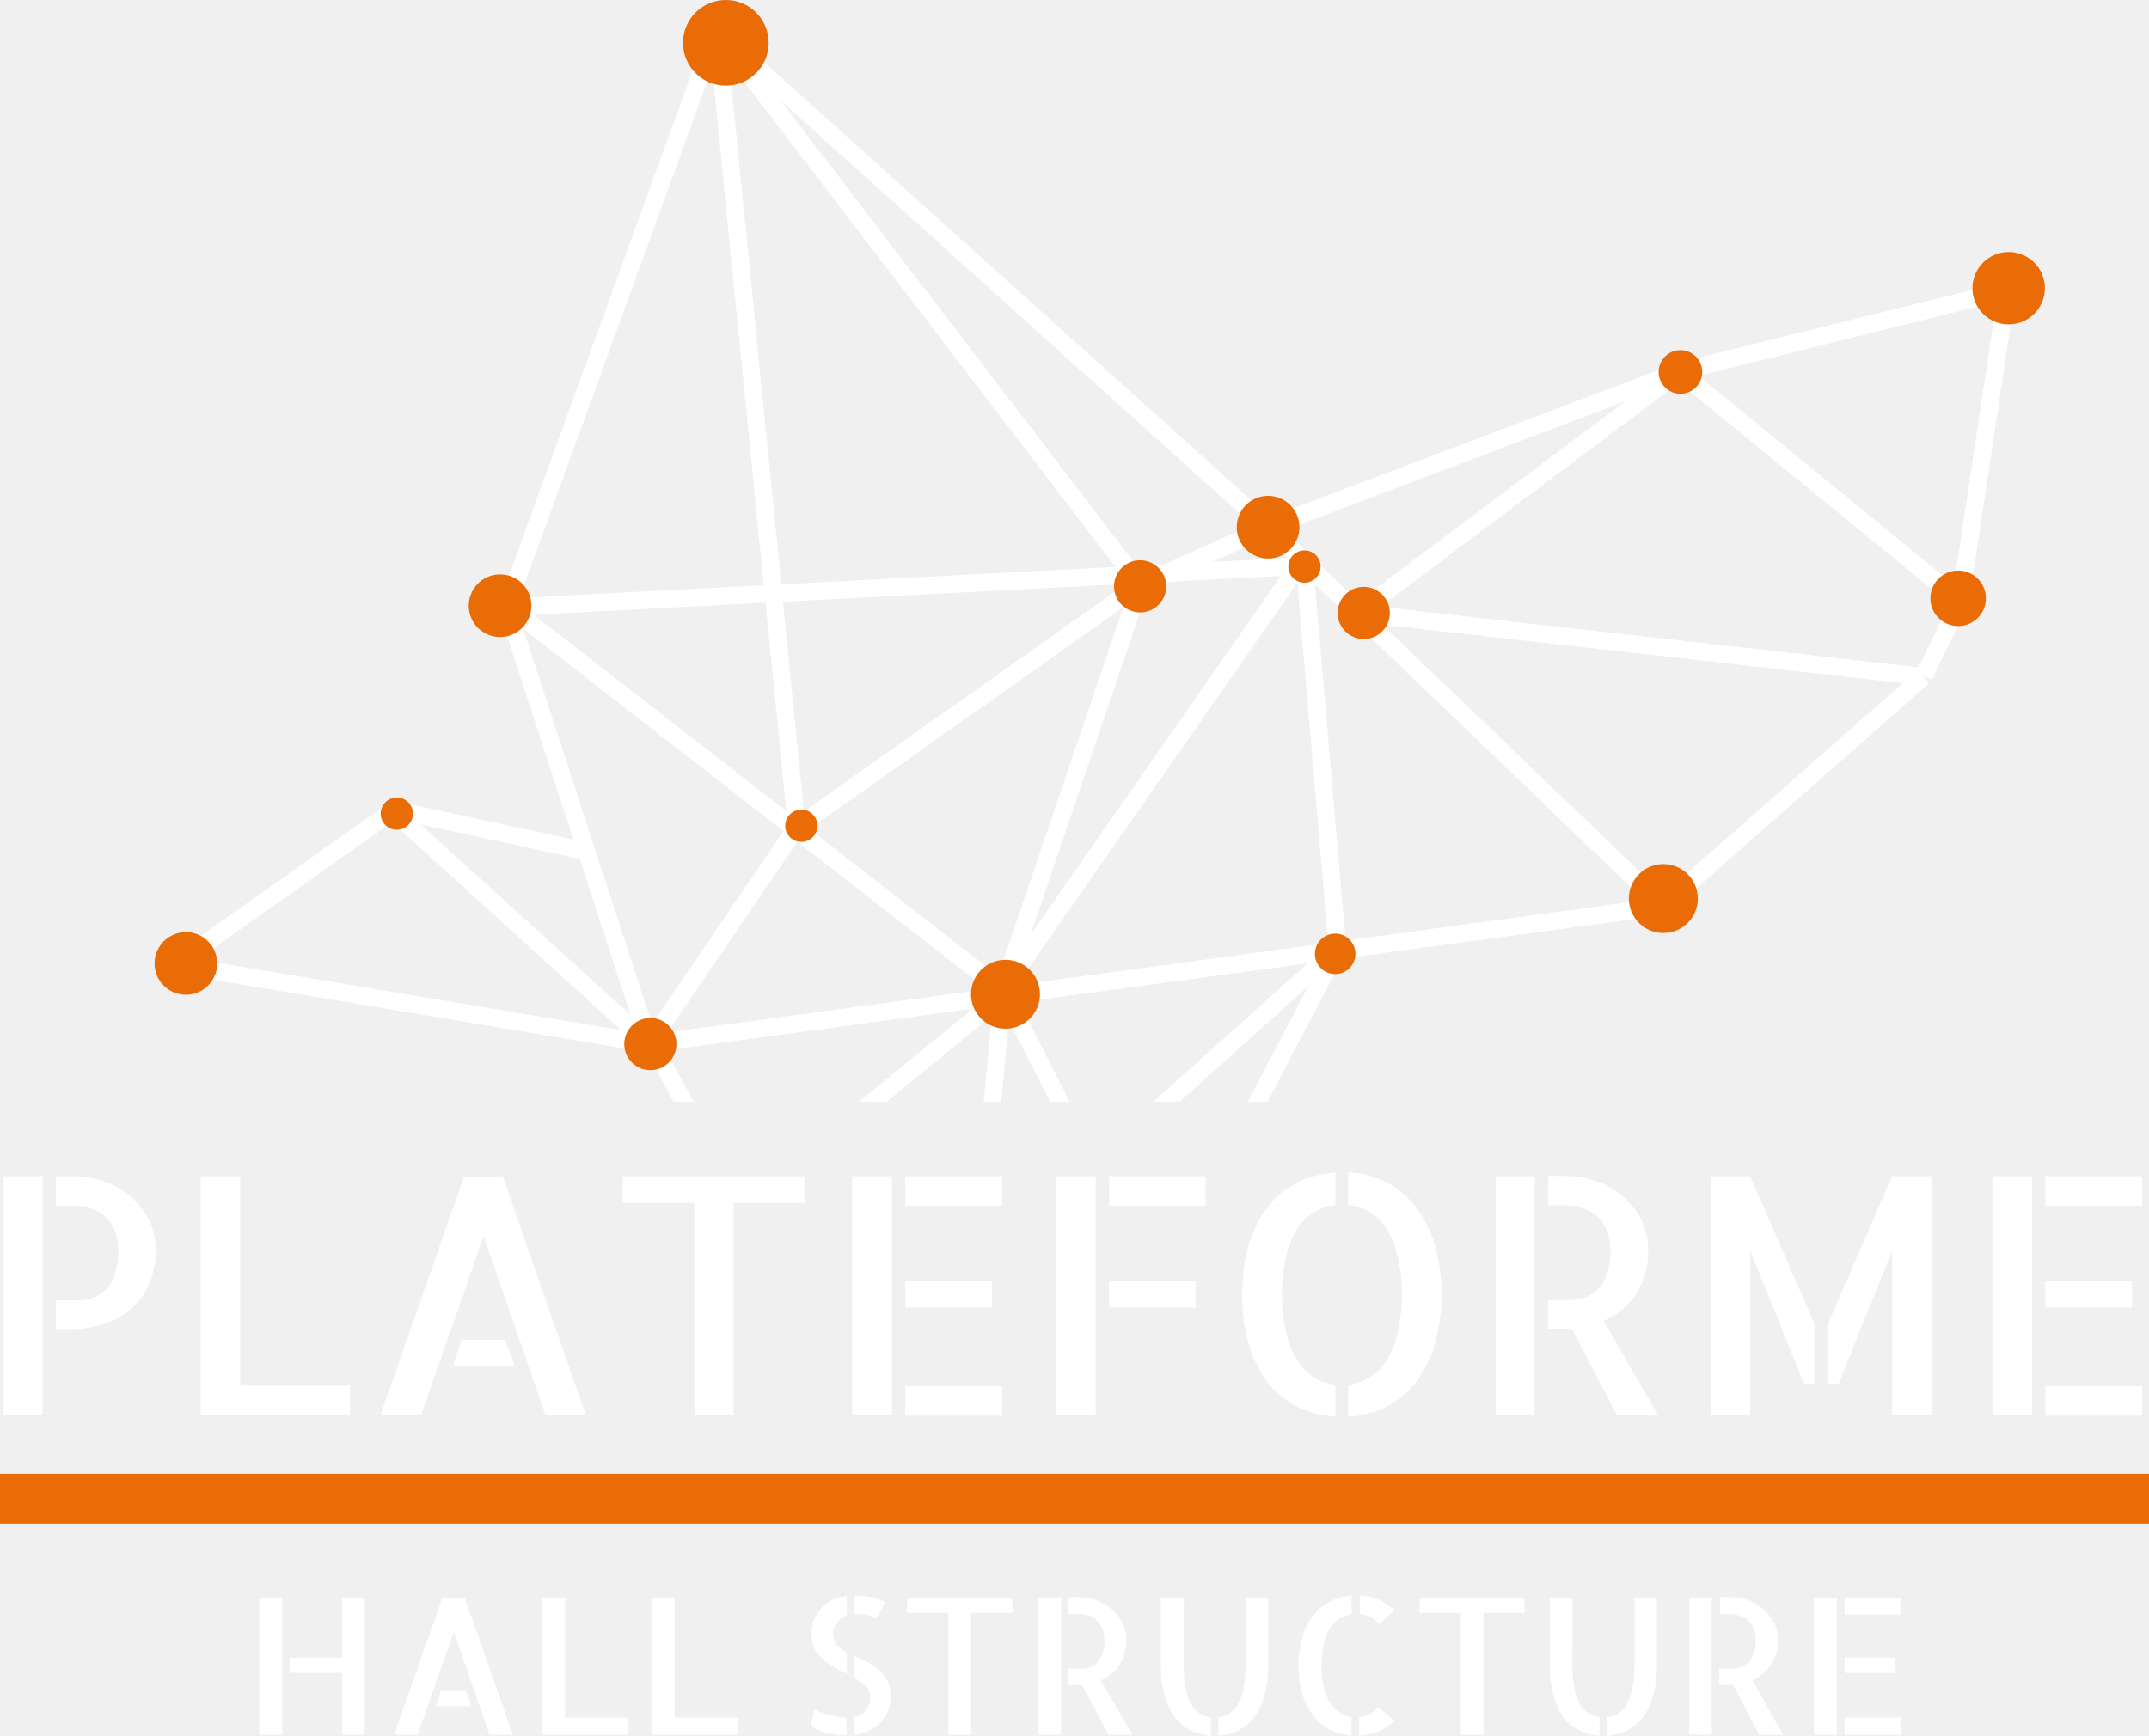
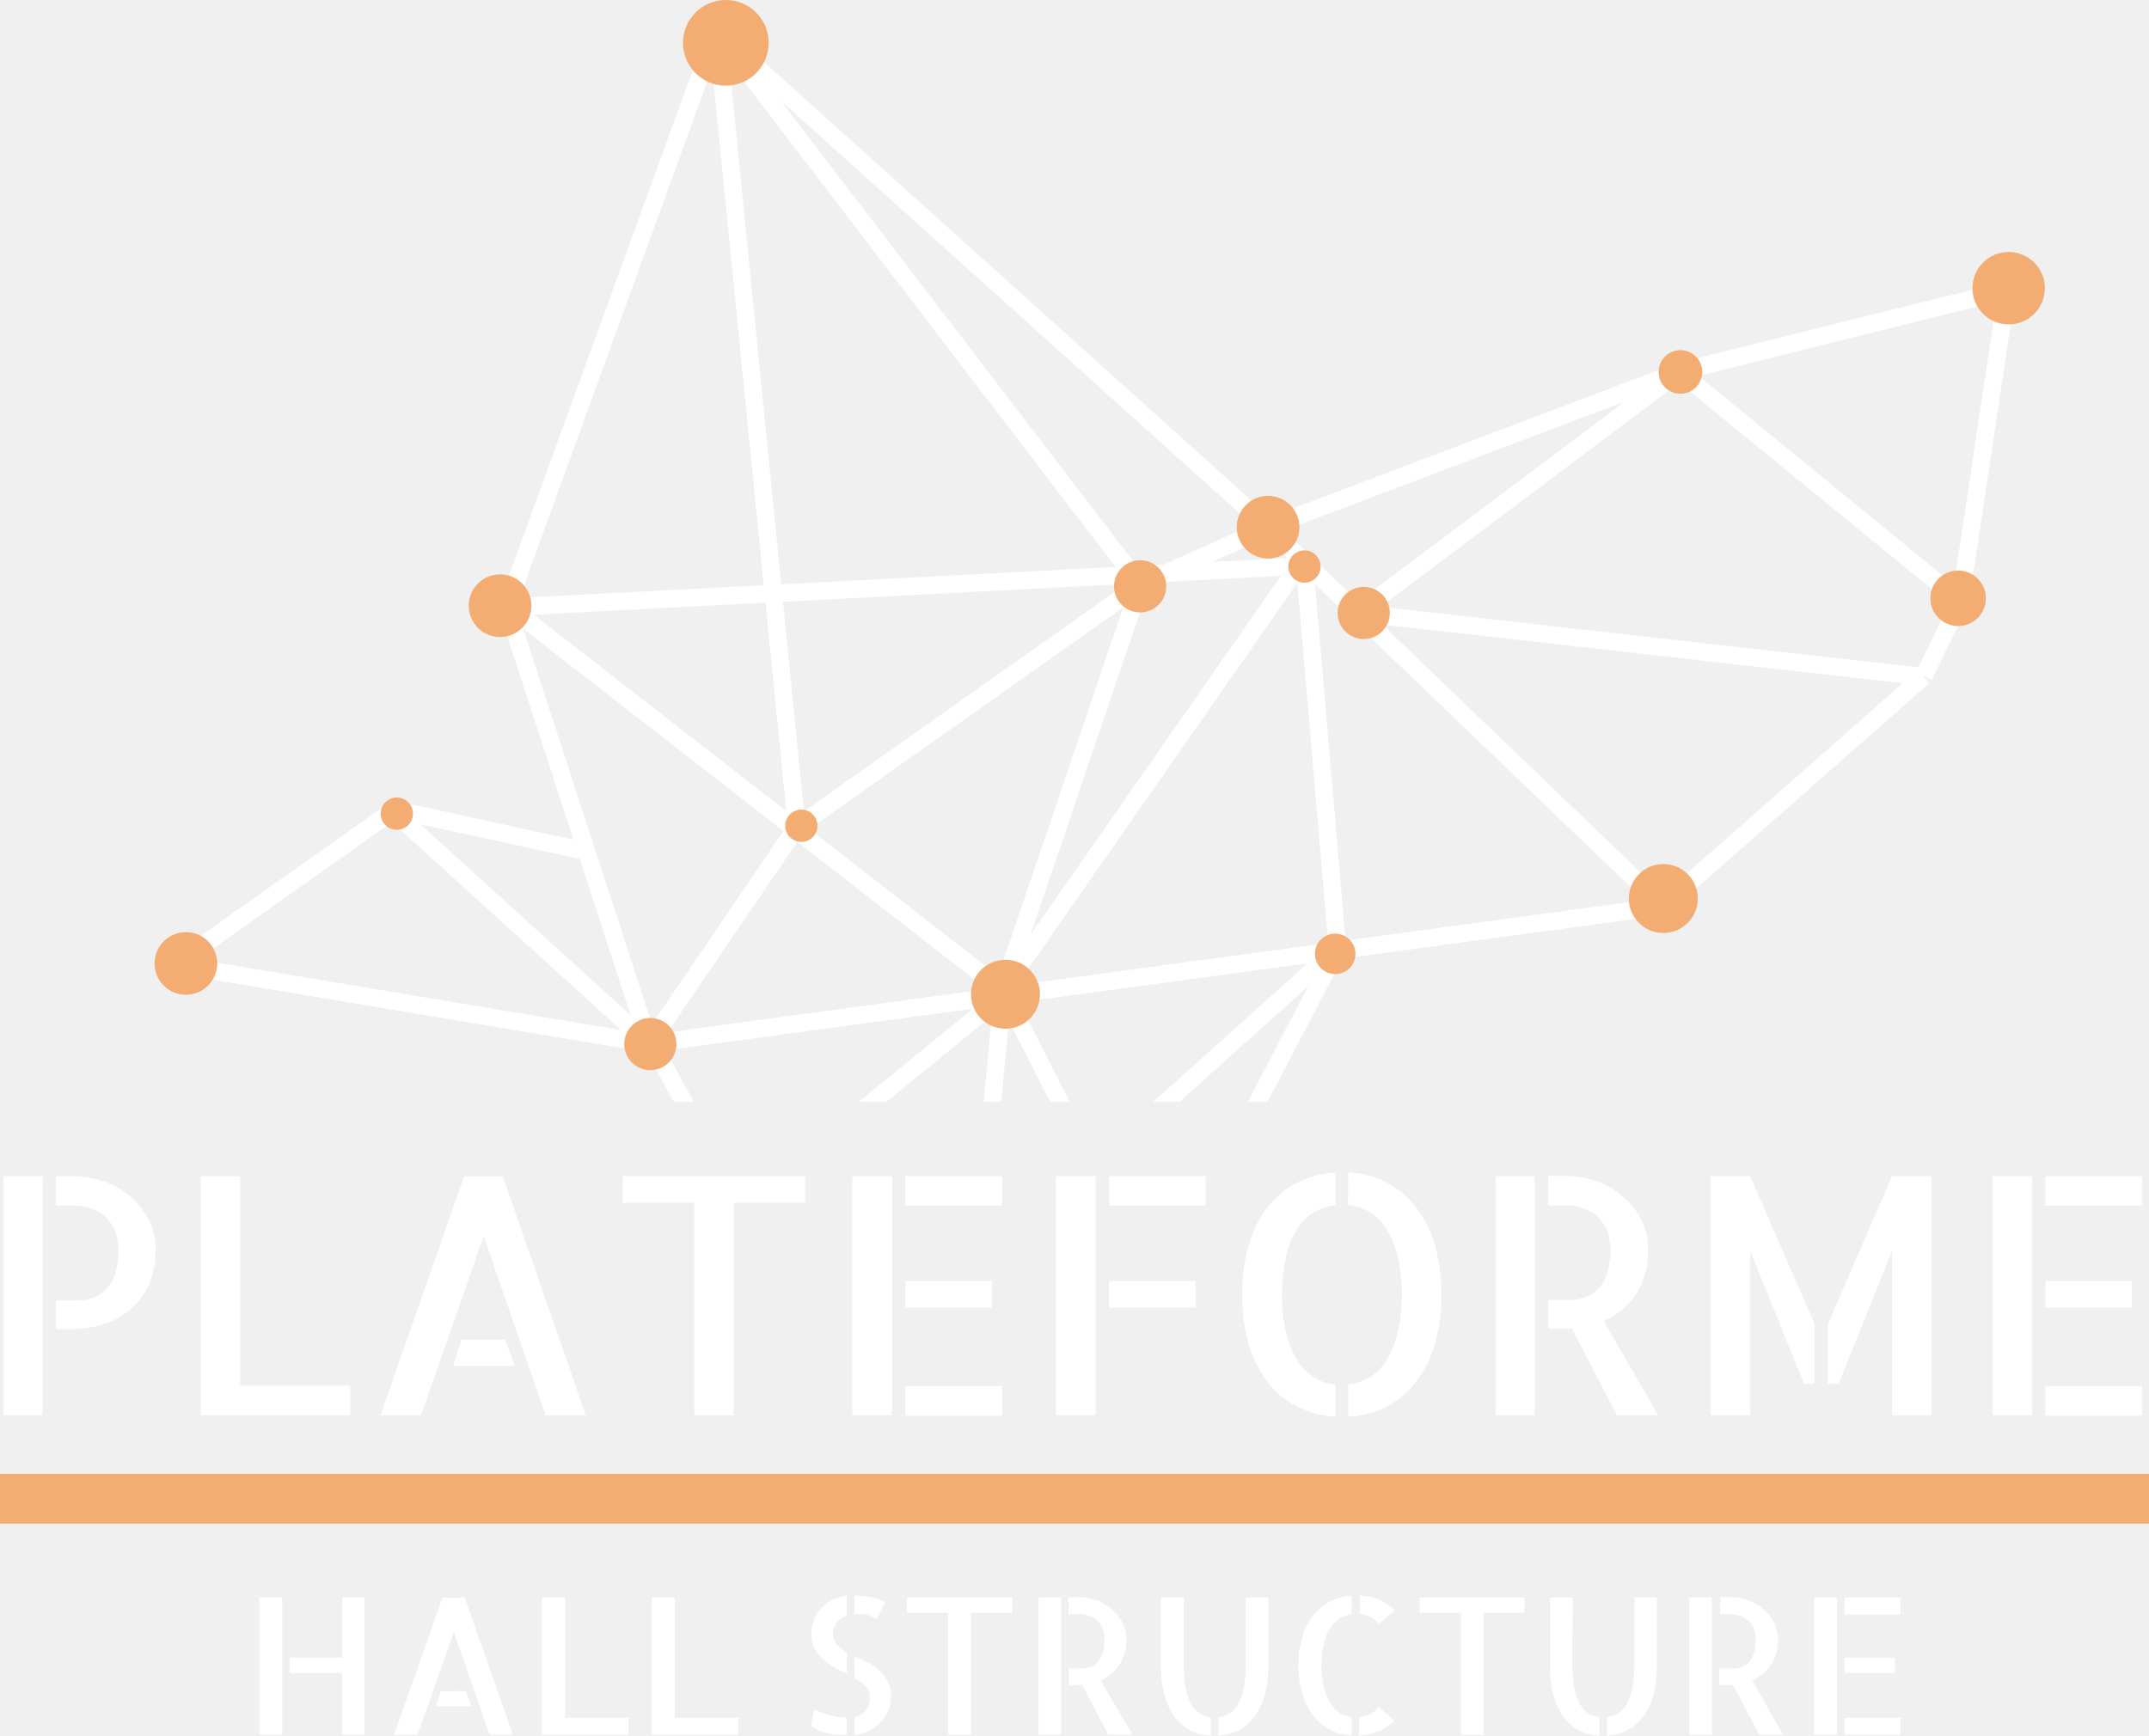
<svg xmlns="http://www.w3.org/2000/svg" viewBox="0 0 246.24 198.91">
  <defs>
-     <style>.cls-1,.cls-5{fill:none;}.cls-2{fill:#fff;}.cls-3{fill:#ea6c06;}.cls-4{clip-path:url(#clip-path);}.cls-5{stroke:#fff;stroke-miterlimit:10;stroke-width:2px;}</style>
+     <style>.cls-1,.cls-5{fill:none;}.cls-2{fill:#fff;}.cls-3{fill:#f3ac72;}.cls-4{clip-path:url(#clip-path);}.cls-5{stroke:#fff;stroke-miterlimit:10;stroke-width:2px;}</style>
    <clipPath id="clip-path" transform="translate(0 -16.45)">
      <rect class="cls-1" x="0.86" width="258.02" height="142.73" />
    </clipPath>
  </defs>
  <g id="Calque_2" data-name="Calque 2">
    <g id="Calque_1-2" data-name="Calque 1">
      <path class="cls-2" d="M.4,151.25H4.87v27.41H.4Zm7.89,0a11.17,11.17,0,0,1,3.46.55,9.47,9.47,0,0,1,3.07,1.68A8.82,8.82,0,0,1,17,156.17a7.48,7.48,0,0,1,.84,3.56,9.7,9.7,0,0,1-.71,3.77,8,8,0,0,1-2,2.85,8.77,8.77,0,0,1-3.05,1.78,11.75,11.75,0,0,1-3.94.64H6.39v-3.28H9a4.85,4.85,0,0,0,1.62-.28,4.09,4.09,0,0,0,1.47-.91,4.5,4.5,0,0,0,1.07-1.76,8.21,8.21,0,0,0,.41-2.81,7.85,7.85,0,0,0-.18-1.55,4.56,4.56,0,0,0-.76-1.67A4.62,4.62,0,0,0,11,155.17a6,6,0,0,0-2.75-.54H6.39v-3.38Z" transform="translate(0 -16.45)" />
      <path class="cls-2" d="M27.52,151.25v24H40.13v3.39H23V151.25Z" transform="translate(0 -16.45)" />
      <path class="cls-2" d="M67.13,178.66H62.52l-7.1-20.53-7.18,20.53H43.59l9.59-27.38h4.43ZM57.87,170,59,173h-7.1l1-3Z" transform="translate(0 -16.45)" />
      <path class="cls-2" d="M92.24,151.25v3.05H84.06v24.36h-4.5V154.3H71.37v-3.05Z" transform="translate(0 -16.45)" />
      <path class="cls-2" d="M97.67,151.25h4.54v27.41H97.67Zm17.15,0v3.38H103.73v-3.38Zm-1.16,15.06h-9.93v-3.05h9.93Zm-9.93,9h11.09v3.39H103.73Z" transform="translate(0 -16.45)" />
      <path class="cls-2" d="M121,151.25h4.54v27.41H121Zm17.15,0v3.38H127.09v-3.38ZM137,166.31h-9.93v-3.05H137Z" transform="translate(0 -16.45)" />
      <path class="cls-2" d="M142.34,164.82a19.73,19.73,0,0,1,.8-5.86,13,13,0,0,1,2.23-4.31,10,10,0,0,1,3.39-2.72,11.35,11.35,0,0,1,4.26-1.09v3.72a6.24,6.24,0,0,0-2.38.78,5.71,5.71,0,0,0-1.94,1.86,10.25,10.25,0,0,0-1.3,3.12,19.82,19.82,0,0,0,0,9,10.21,10.21,0,0,0,1.32,3.14,5.93,5.93,0,0,0,1.95,1.92,5.65,5.65,0,0,0,2.35.76v3.68a11.21,11.21,0,0,1-4.24-1.09,9.81,9.81,0,0,1-3.41-2.72,12.83,12.83,0,0,1-2.23-4.33A19.86,19.86,0,0,1,142.34,164.82Zm12.16-14a10.46,10.46,0,0,1,4.23,1.08,10,10,0,0,1,3.38,2.73,13.43,13.43,0,0,1,2.25,4.31,21.42,21.42,0,0,1,0,11.74,13.23,13.23,0,0,1-2.25,4.33,9.86,9.86,0,0,1-3.37,2.72,11,11,0,0,1-4.24,1.09v-3.68a6,6,0,0,0,2.38-.8,5.81,5.81,0,0,0,1.94-1.89,10.53,10.53,0,0,0,1.3-3.13,19.9,19.9,0,0,0,0-9,10,10,0,0,0-1.32-3.12,6.17,6.17,0,0,0-2-1.9,5.65,5.65,0,0,0-2.35-.76Z" transform="translate(0 -16.45)" />
      <path class="cls-2" d="M171.39,151.25h4.46v27.41h-4.46ZM190,178.66h-4.72l-5.17-9.93a1.1,1.1,0,0,0-.25,0l-.39,0h-2.08v-3.28h2.53a5,5,0,0,0,1.64-.28,4,4,0,0,0,1.48-.91,4.4,4.4,0,0,0,1.08-1.76,8.47,8.47,0,0,0,.41-2.81,7.85,7.85,0,0,0-.18-1.55,4.44,4.44,0,0,0-2.39-3,6,6,0,0,0-2.75-.54h-1.82v-3.38h1.9a11.17,11.17,0,0,1,3.46.55,9.32,9.32,0,0,1,3.06,1.68,8.7,8.7,0,0,1,2.2,2.69,7.48,7.48,0,0,1,.84,3.56,9,9,0,0,1-1.38,5.06,8.32,8.32,0,0,1-3.72,3.08Z" transform="translate(0 -16.45)" />
      <path class="cls-2" d="M196,151.25h4.54l7.37,16.92v6.88h-1.19l-6.18-15.25v18.86H196Zm20.8,0h4.53v27.41h-4.53V159.8l-6.14,15.25h-1.23v-6.81Z" transform="translate(0 -16.45)" />
      <path class="cls-2" d="M228.3,151.25h4.54v27.41H228.3Zm17.15,0v3.38H234.36v-3.38Zm-1.16,15.06h-9.93v-3.05h9.93Zm-9.93,9h11.09v3.39H234.36Z" transform="translate(0 -16.45)" />
      <rect class="cls-3" y="168.91" width="246.24" height="5.71" />
      <path class="cls-2" d="M29.72,199.55h2.62v15.71H29.72Zm12.06,0v15.71H39.2v-7.08h-6v-1.75h6v-6.88Z" transform="translate(0 -16.45)" />
      <path class="cls-2" d="M58.77,215.26H56.1L52,203.49l-4.15,11.77H45.16l5.54-15.69h2.56Zm-5.36-5L54,212H49.93l.6-1.73Z" transform="translate(0 -16.45)" />
      <path class="cls-2" d="M64.75,199.55v13.77H72v1.94H62.12V199.55Z" transform="translate(0 -16.45)" />
      <path class="cls-2" d="M77.31,199.55v13.77H84.6v1.94H74.68V199.55Z" transform="translate(0 -16.45)" />
      <path class="cls-2" d="M93.33,212.38a3.67,3.67,0,0,0,.76.33q.47.16,1,.3a8.79,8.79,0,0,0,1,.22,5.11,5.11,0,0,0,.92.09H97v2h0a9.63,9.63,0,0,1-1.06-.05,7.13,7.13,0,0,1-1.11-.18,5.27,5.27,0,0,1-1.06-.35,3.15,3.15,0,0,1-.87-.55Zm-.35-8.7a4.13,4.13,0,0,1,.33-1.68,4.06,4.06,0,0,1,.87-1.31,3.94,3.94,0,0,1,1.29-.9,5.83,5.83,0,0,1,1.56-.44v2.24a2.4,2.4,0,0,0-1.14.82,2,2,0,0,0,0,2.53,4.37,4.37,0,0,0,1.14.9v2.43c-.48-.23-1-.48-1.42-.74a6.06,6.06,0,0,1-1.29-.93,4.44,4.44,0,0,1-1-1.23A3.54,3.54,0,0,1,93,203.68Zm7.42-1.7a1.51,1.51,0,0,1-.26-.15,1.91,1.91,0,0,0-.43-.21,5.15,5.15,0,0,0-.71-.16,6.23,6.23,0,0,0-1.09,0v-2.15a11.59,11.59,0,0,1,1.92.2,4.35,4.35,0,0,1,1.58.57c-.08.18-.18.39-.3.61s-.22.42-.32.61-.19.36-.26.48A1.48,1.48,0,0,1,100.4,202Zm-2.49,4.28,1.45.68a6.51,6.51,0,0,1,1.34.89,4.3,4.3,0,0,1,1,1.27,4,4,0,0,1,.39,1.85,4.12,4.12,0,0,1-.29,1.5,4.38,4.38,0,0,1-.82,1.31,4.52,4.52,0,0,1-1.3,1,5.1,5.1,0,0,1-1.76.53v-2.05a2.13,2.13,0,0,0,1.76-2.32,1.67,1.67,0,0,0-.49-1.24,5.93,5.93,0,0,0-1.27-.91Z" transform="translate(0 -16.45)" />
      <path class="cls-2" d="M116,199.55v1.74h-4.73v14h-2.6v-14h-4.73v-1.74Z" transform="translate(0 -16.45)" />
      <path class="cls-2" d="M119,199.55h2.58v15.71H119Zm10.75,15.71H127l-3-5.69h-1.57v-1.88h1.47a2.81,2.81,0,0,0,.94-.16,2.26,2.26,0,0,0,.86-.52,2.57,2.57,0,0,0,.63-1,5,5,0,0,0,.23-1.61,3.84,3.84,0,0,0-.11-.89,2.44,2.44,0,0,0-.44-1,2.54,2.54,0,0,0-.93-.76,3.43,3.43,0,0,0-1.59-.31h-1.06v-1.94h1.1a6.29,6.29,0,0,1,2,.32,5.24,5.24,0,0,1,1.77,1,4.85,4.85,0,0,1,1.27,1.54,4.3,4.3,0,0,1,.49,2,5.14,5.14,0,0,1-.8,2.9,4.85,4.85,0,0,1-2.15,1.77Z" transform="translate(0 -16.45)" />
      <path class="cls-2" d="M135.63,207.07a15.59,15.59,0,0,0,.21,2.78,6.18,6.18,0,0,0,.62,1.88,3,3,0,0,0,1,1.1,3,3,0,0,0,1.28.43v2.11a6.11,6.11,0,0,1-2.37-.63,5.07,5.07,0,0,1-1.8-1.56,7.58,7.58,0,0,1-1.14-2.48,12.75,12.75,0,0,1-.41-3.37v-7.78h2.63Zm9.69-7.52v7.78a12.77,12.77,0,0,1-.4,3.37,7.8,7.8,0,0,1-1.15,2.48,5.24,5.24,0,0,1-1.8,1.56,6,6,0,0,1-2.37.63v-2.11a3.19,3.19,0,0,0,1.28-.44,2.88,2.88,0,0,0,1-1.08,6.3,6.3,0,0,0,.64-1.86,14.89,14.89,0,0,0,.22-2.81v-7.52Z" transform="translate(0 -16.45)" />
      <path class="cls-2" d="M148.79,207.33a11,11,0,0,1,.46-3.35,7.3,7.3,0,0,1,1.28-2.45,5.75,5.75,0,0,1,1.92-1.56,6.54,6.54,0,0,1,2.42-.66v2.13a3.73,3.73,0,0,0-1.33.48,3.53,3.53,0,0,0-1.1,1.08,5.75,5.75,0,0,0-.74,1.78,11.4,11.4,0,0,0,0,5.11,6,6,0,0,0,.74,1.79,3.67,3.67,0,0,0,1.11,1.11,3.44,3.44,0,0,0,1.32.47v2.08a6.15,6.15,0,0,1-2.42-.63,5.75,5.75,0,0,1-1.92-1.56,7.35,7.35,0,0,1-1.28-2.46A11.14,11.14,0,0,1,148.79,207.33Zm9.22-4.76a3.62,3.62,0,0,0-1-.83,3.34,3.34,0,0,0-1.21-.32v-2.11A6,6,0,0,1,159.8,201Zm-2.26,10.69a3.65,3.65,0,0,0,1.22-.35,3.16,3.16,0,0,0,1-.81l1.79,1.56a6.11,6.11,0,0,1-1.83,1.22,6.86,6.86,0,0,1-2.22.49Z" transform="translate(0 -16.45)" />
      <path class="cls-2" d="M174.68,199.55v1.74H170v14h-2.6v-14h-4.74v-1.74Z" transform="translate(0 -16.45)" />
      <path class="cls-2" d="M180.16,207.07a14.62,14.62,0,0,0,.22,2.78,6.18,6.18,0,0,0,.62,1.88,3,3,0,0,0,1,1.1,2.91,2.91,0,0,0,1.28.43v2.11a6.12,6.12,0,0,1-2.38-.63,5,5,0,0,1-1.79-1.56A7.58,7.58,0,0,1,178,210.7a12.35,12.35,0,0,1-.41-3.37v-7.78h2.62Zm9.7-7.52v7.78a12.75,12.75,0,0,1-.41,3.37,7.59,7.59,0,0,1-1.15,2.48,5.07,5.07,0,0,1-1.8,1.56,6,6,0,0,1-2.36.63v-2.11a3.25,3.25,0,0,0,1.28-.44,3,3,0,0,0,1-1.08,6.31,6.31,0,0,0,.63-1.86,14.8,14.8,0,0,0,.23-2.81v-7.52Z" transform="translate(0 -16.45)" />
      <path class="cls-2" d="M193.56,199.55h2.58v15.71h-2.58Zm10.75,15.71h-2.73l-3-5.69H197v-1.88h1.46a2.87,2.87,0,0,0,1-.16,2.34,2.34,0,0,0,.86-.52,2.56,2.56,0,0,0,.62-1,4.71,4.71,0,0,0,.24-1.61,4.48,4.48,0,0,0-.11-.89,2.59,2.59,0,0,0-.44-1,2.54,2.54,0,0,0-.93-.76,3.51,3.51,0,0,0-1.6-.31h-1v-1.94h1.1a6.29,6.29,0,0,1,2,.32,5.24,5.24,0,0,1,1.77,1,5,5,0,0,1,1.27,1.54,4.3,4.3,0,0,1,.48,2,5.14,5.14,0,0,1-.79,2.9,4.85,4.85,0,0,1-2.15,1.77Z" transform="translate(0 -16.45)" />
      <path class="cls-2" d="M207.86,199.55h2.62v15.71h-2.62Zm9.91,0v1.94h-6.41v-1.94Zm-.66,8.63h-5.75v-1.75h5.75Zm-5.75,5.14h6.41v1.94h-6.41Z" transform="translate(0 -16.45)" />
      <g class="cls-4">
        <line class="cls-5" x1="44.72" y1="92.7" x2="74.38" y2="119.62" />
        <line class="cls-5" x1="191.78" y1="103.71" x2="74.38" y2="119.62" />
        <line class="cls-5" x1="20.08" y1="110.55" x2="45.21" y2="92.78" />
        <line class="cls-5" x1="58.08" y1="69.55" x2="74.38" y2="119.62" />
        <line class="cls-5" x1="44.72" y1="92.7" x2="67.08" y2="97.55" />
        <line class="cls-5" x1="57.08" y1="68.55" x2="114.87" y2="113.49" />
        <line class="cls-5" x1="74.38" y1="119.62" x2="91.29" y2="94.81" />
        <line class="cls-5" x1="224.62" y1="68.9" x2="220.45" y2="77.48" />
        <line class="cls-5" x1="220.39" y1="77.55" x2="190.56" y2="103.84" />
        <line class="cls-5" x1="145.3" y1="60.42" x2="190.56" y2="103.84" />
        <line class="cls-5" x1="155.55" y1="70.26" x2="220.39" y2="77.55" />
        <line class="cls-5" x1="114.87" y1="113.49" x2="149.1" y2="64.4" />
        <line class="cls-5" x1="59.08" y1="69.55" x2="149.03" y2="64.88" />
        <line class="cls-5" x1="145.3" y1="60.42" x2="129.06" y2="67.75" />
        <line class="cls-5" x1="58.08" y1="69.55" x2="82.08" y2="3.55" />
        <line class="cls-5" x1="145.3" y1="60.42" x2="82.08" y2="3.55" />
        <line class="cls-5" x1="91.29" y1="94.81" x2="82.08" y2="2.55" />
        <line class="cls-5" x1="114.87" y1="113.49" x2="130.64" y2="67.01" />
        <line class="cls-5" x1="91.29" y1="94.81" x2="130.64" y2="67.01" />
        <line class="cls-5" x1="82.08" y1="3.55" x2="130.64" y2="67.01" />
        <line class="cls-5" x1="155.55" y1="70.26" x2="192.43" y2="42.58" />
        <line class="cls-5" x1="224.62" y1="68.9" x2="192.43" y2="42.58" />
        <line class="cls-5" x1="145.3" y1="60.42" x2="192.43" y2="42.58" />
        <line class="cls-5" x1="224.62" y1="68.9" x2="230" y2="33.07" />
        <line class="cls-5" x1="192.43" y1="42.58" x2="230.48" y2="33.14" />
        <line class="cls-5" x1="20.08" y1="110.55" x2="74.38" y2="119.62" />
        <line class="cls-5" x1="149.5" y1="64.95" x2="153.23" y2="108.5" />
        <line class="cls-5" x1="74.67" y1="119.57" x2="85.04" y2="138.48" />
        <line class="cls-5" x1="114.93" y1="114.08" x2="85.04" y2="138.48" />
        <line class="cls-5" x1="96.02" y1="129.33" x2="111.88" y2="145.8" />
        <line class="cls-5" x1="153.36" y1="108.59" x2="111.88" y2="145.8" />
        <line class="cls-5" x1="114.93" y1="113.47" x2="111.88" y2="145.8" />
        <line class="cls-5" x1="132.62" y1="148.24" x2="114.93" y2="113.47" />
        <line class="cls-5" x1="153.36" y1="108.59" x2="132.62" y2="148.24" />
        <circle class="cls-3" cx="230.16" cy="33.03" r="4.15" />
        <circle class="cls-3" cx="224.37" cy="68.57" r="3.18" />
        <circle class="cls-3" cx="192.55" cy="42.63" r="2.5" />
        <circle class="cls-3" cx="190.59" cy="102.98" r="3.95" />
        <circle class="cls-3" cx="130.64" cy="67.2" r="2.99" />
        <circle class="cls-3" cx="156.26" cy="70.25" r="2.99" />
        <circle class="cls-3" cx="91.82" cy="94.64" r="1.85" />
        <circle class="cls-3" cx="45.47" cy="93.25" r="1.85" />
        <circle class="cls-3" cx="145.3" cy="60.42" r="3.59" />
        <circle class="cls-3" cx="57.3" cy="69.42" r="3.59" />
        <circle class="cls-3" cx="21.3" cy="110.42" r="3.59" />
        <circle class="cls-3" cx="149.47" cy="64.93" r="1.85" />
        <circle class="cls-3" cx="74.52" cy="119.66" r="2.99" />
        <circle class="cls-3" cx="115.21" cy="113.95" r="3.95" />
        <circle class="cls-3" cx="83.17" cy="4.91" r="4.91" />
        <circle class="cls-3" cx="152.99" cy="109.32" r="2.32" />
        <line class="cls-5" x1="85.04" y1="138.48" x2="111.88" y2="145.8" />
      </g>
    </g>
  </g>
</svg>
